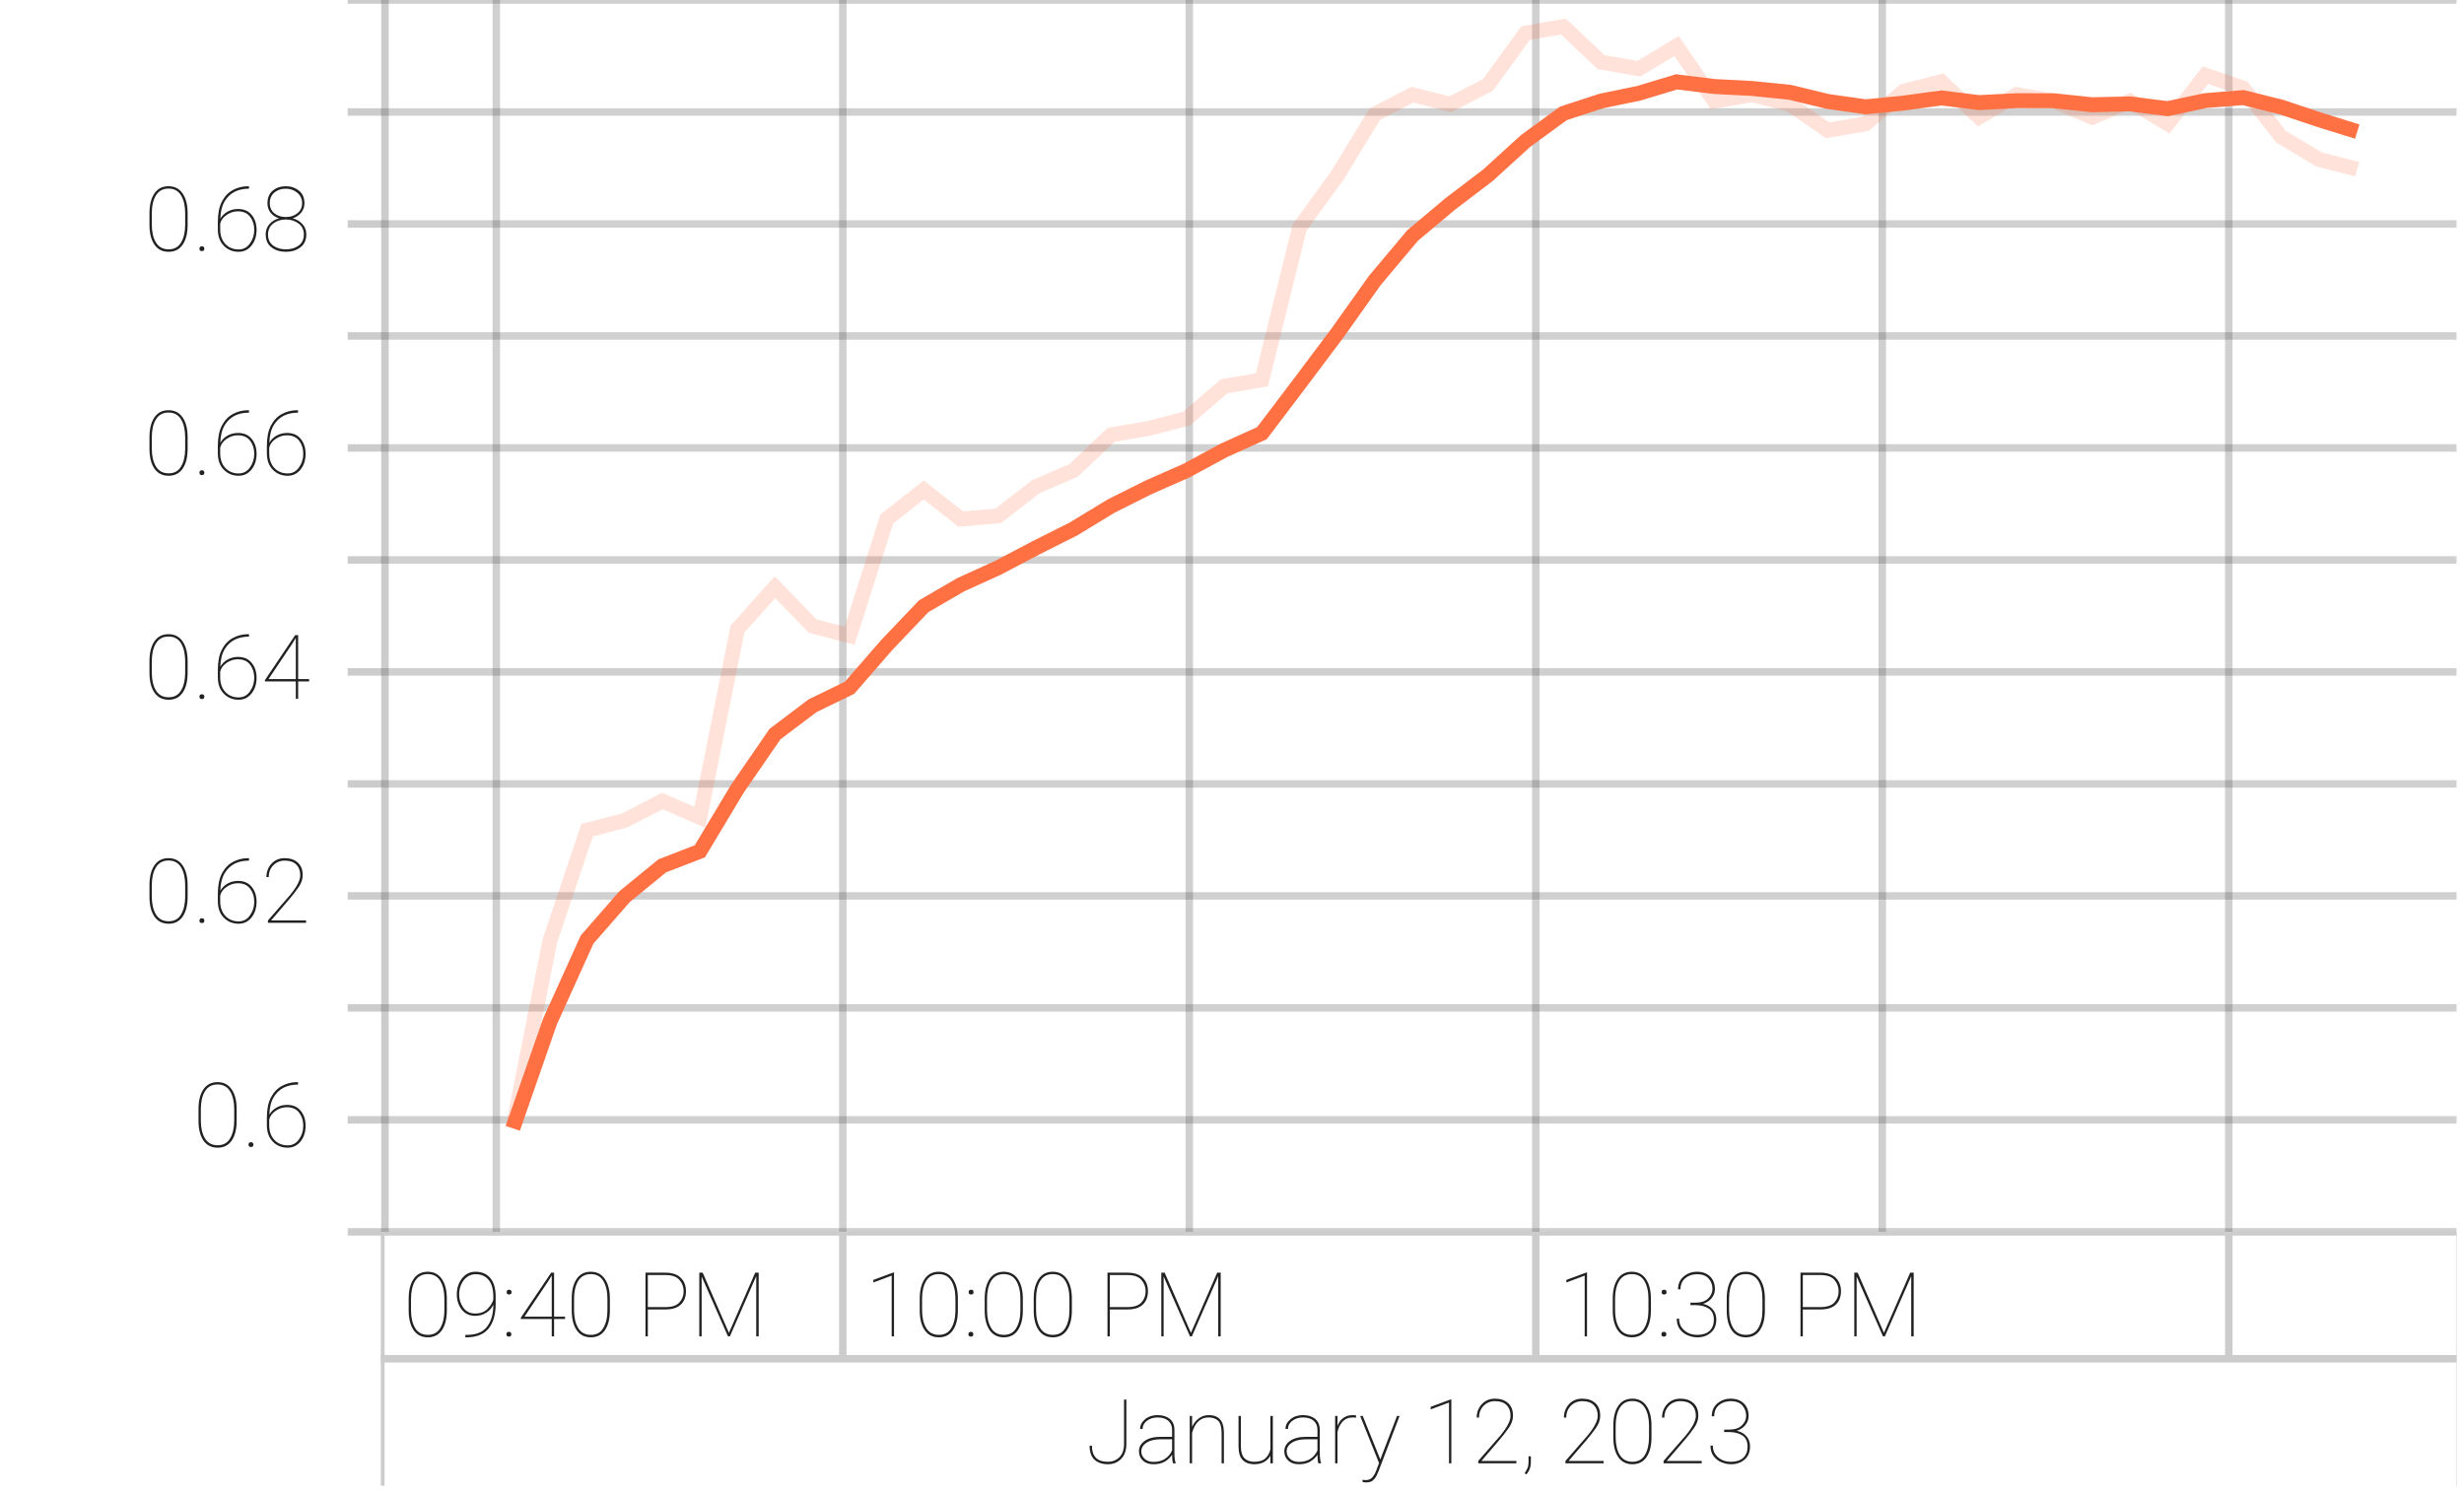
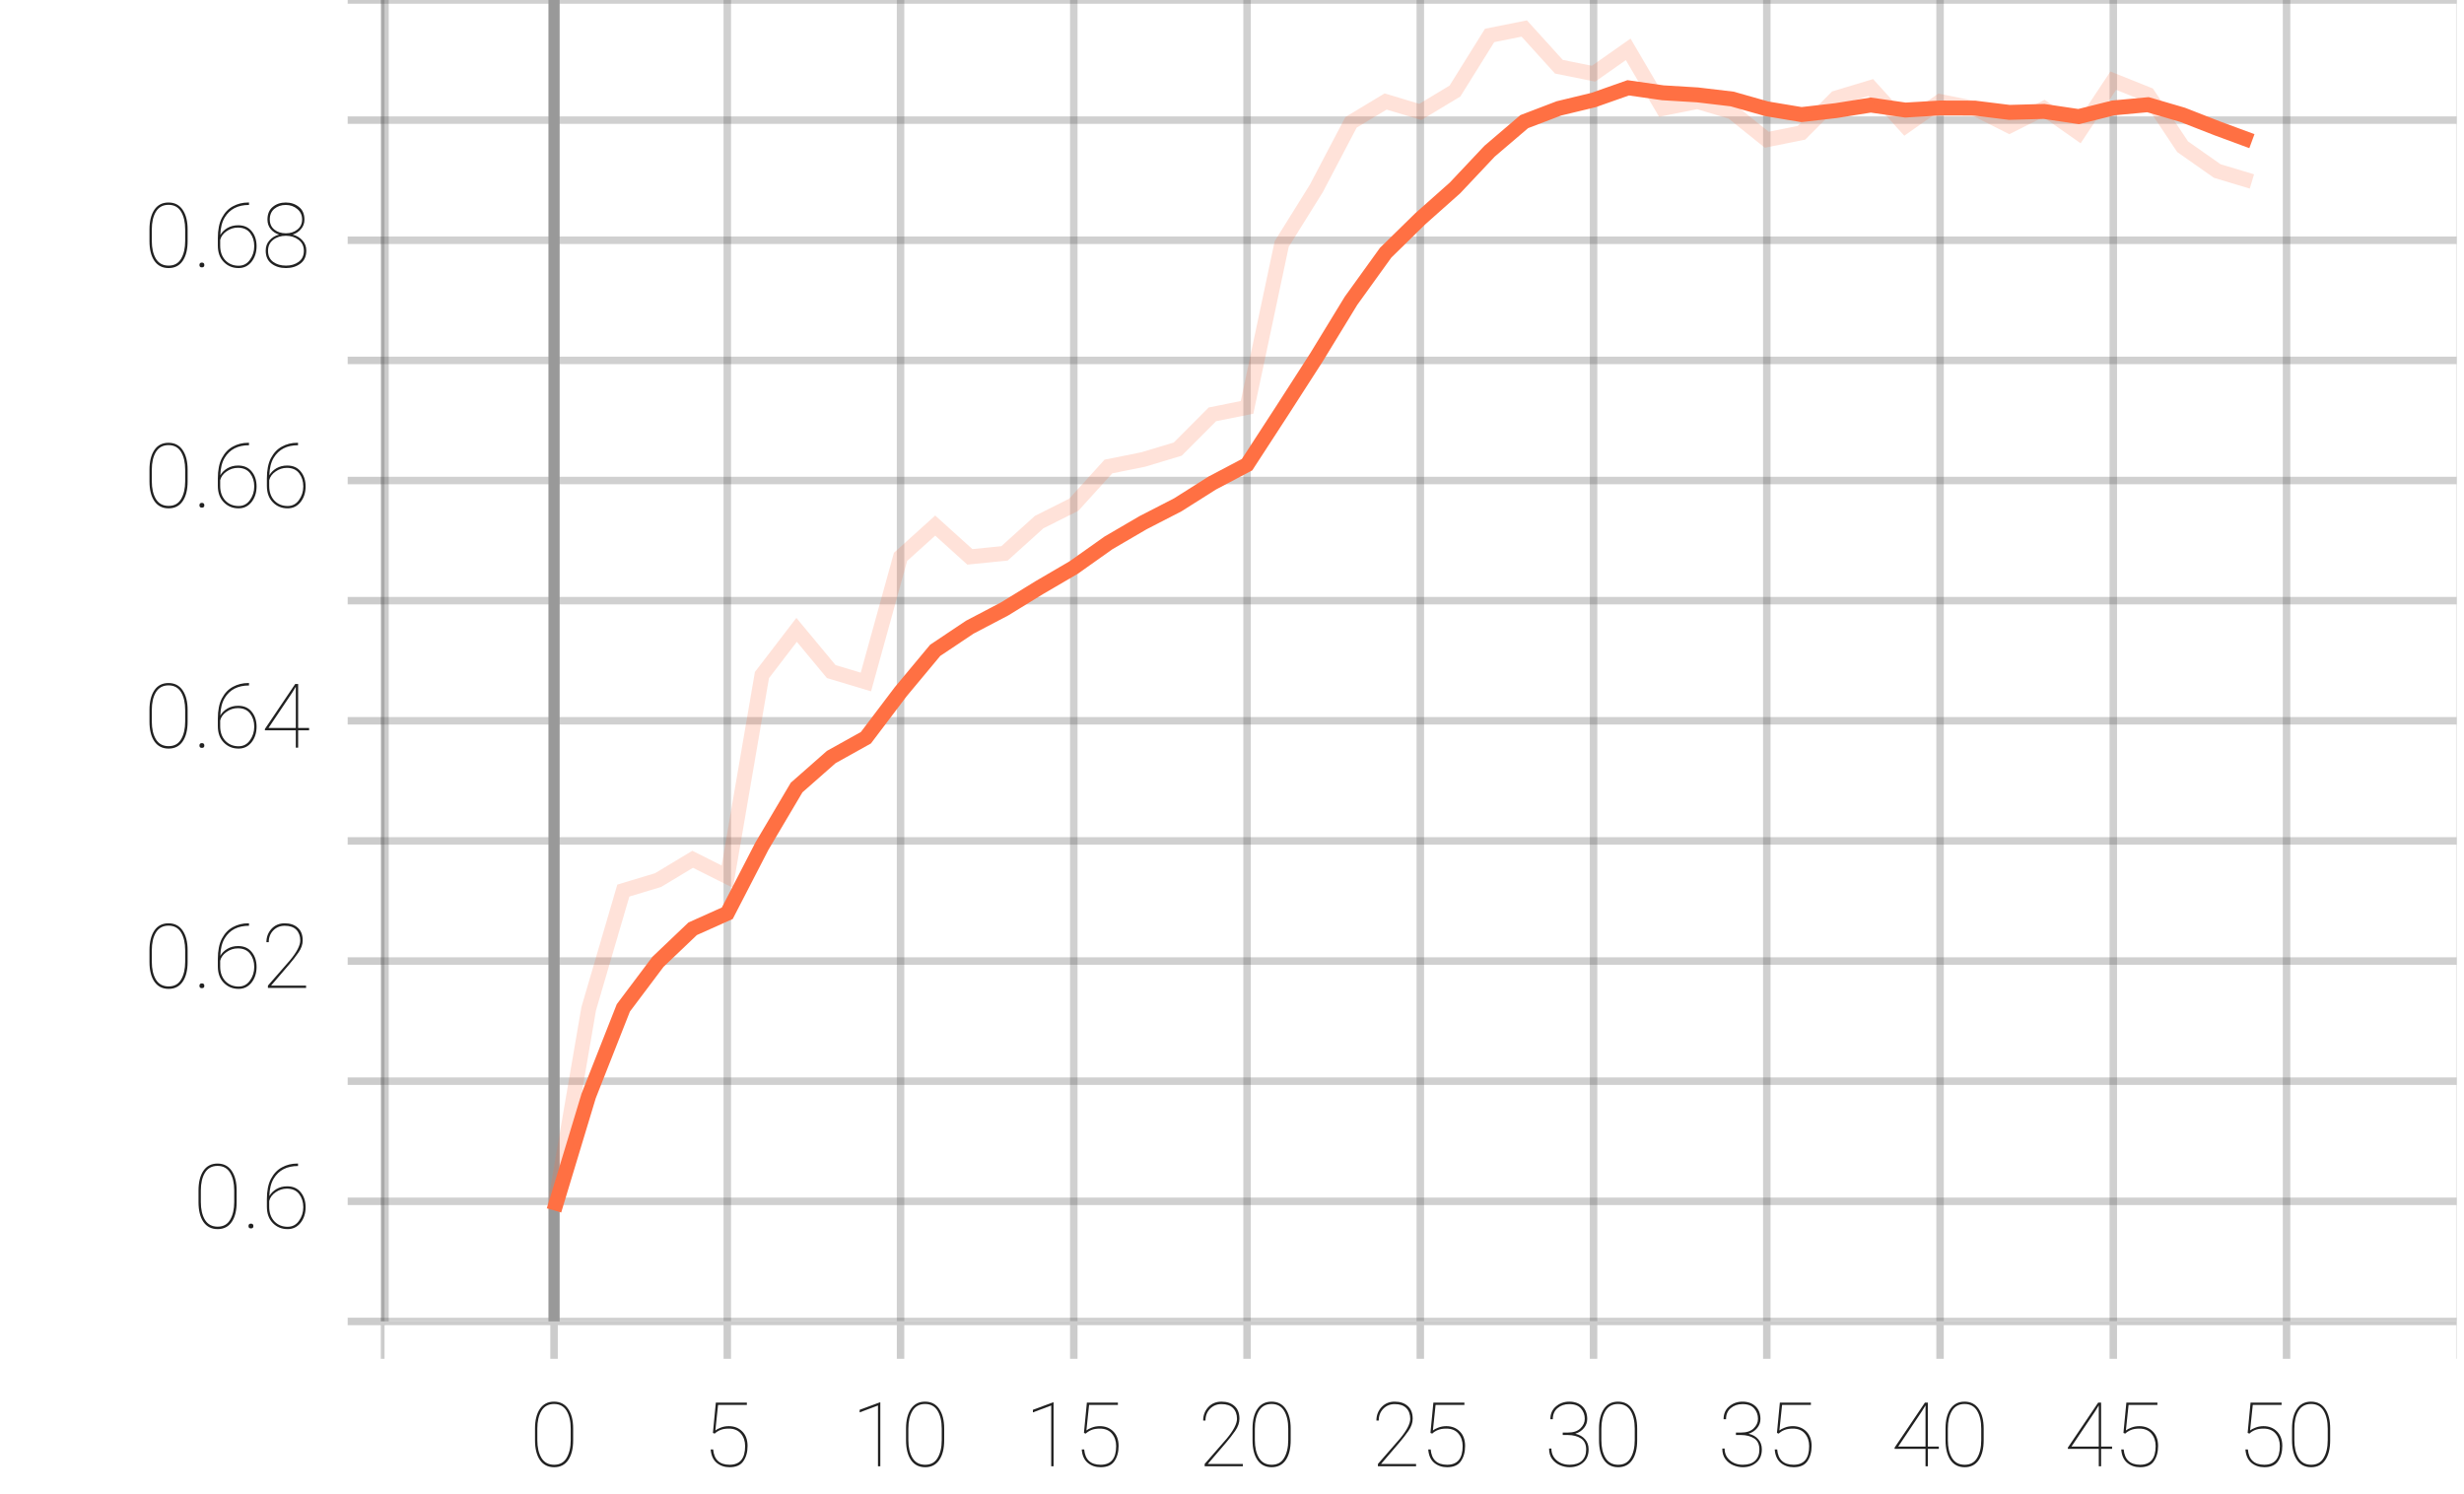
<svg xmlns="http://www.w3.org/2000/svg" viewBox="0 0 330 200">
  <g>
    <g>
      <g>
        <g>
          <g>
-             <line x1="51.562" y1="165" x2="46.562" y2="165" style="visibility: inherit;" fill="rgb(0, 0, 0)" stroke="rgb(204, 204, 204)" stroke-width="1px" />
-             <line x1="51.562" y1="150" x2="46.562" y2="150" style="visibility: inherit;" fill="rgb(0, 0, 0)" stroke="rgb(204, 204, 204)" stroke-width="1px" />
-             <line x1="51.562" y1="135" x2="46.562" y2="135" style="visibility: inherit;" fill="rgb(0, 0, 0)" stroke="rgb(204, 204, 204)" stroke-width="1px" />
-             <line x1="51.562" y1="120" x2="46.562" y2="120" style="visibility: inherit;" fill="rgb(0, 0, 0)" stroke="rgb(204, 204, 204)" stroke-width="1px" />
-             <line x1="51.562" y1="105" x2="46.562" y2="105" style="visibility: inherit;" fill="rgb(0, 0, 0)" stroke="rgb(204, 204, 204)" stroke-width="1px" />
-             <line x1="51.562" y1="90" x2="46.562" y2="90" style="visibility: inherit;" fill="rgb(0, 0, 0)" stroke="rgb(204, 204, 204)" stroke-width="1px" />
-             <line x1="51.562" y1="75" x2="46.562" y2="75" style="visibility: inherit;" fill="rgb(0, 0, 0)" stroke="rgb(204, 204, 204)" stroke-width="1px" />
-             <line x1="51.562" y1="60" x2="46.562" y2="60" style="visibility: inherit;" fill="rgb(0, 0, 0)" stroke="rgb(204, 204, 204)" stroke-width="1px" />
-             <line x1="51.562" y1="45" x2="46.562" y2="45" style="visibility: inherit;" fill="rgb(0, 0, 0)" stroke="rgb(204, 204, 204)" stroke-width="1px" />
-             <line x1="51.562" y1="30" x2="46.562" y2="30" style="visibility: inherit;" fill="rgb(0, 0, 0)" stroke="rgb(204, 204, 204)" stroke-width="1px" />
-             <line x1="51.562" y1="15" x2="46.562" y2="15" style="visibility: inherit;" fill="rgb(0, 0, 0)" stroke="rgb(204, 204, 204)" stroke-width="1px" />
+             <line x1="51.562" y1="177" x2="46.562" y2="177" style="visibility: inherit;" fill="rgb(0, 0, 0)" stroke="rgb(204, 204, 204)" stroke-width="1px" />
+             <line x1="51.562" y1="160.909" x2="46.562" y2="160.909" style="visibility: inherit;" fill="rgb(0, 0, 0)" stroke="rgb(204, 204, 204)" stroke-width="1px" />
+             <line x1="51.562" y1="144.818" x2="46.562" y2="144.818" style="visibility: inherit;" fill="rgb(0, 0, 0)" stroke="rgb(204, 204, 204)" stroke-width="1px" />
+             <line x1="51.562" y1="128.727" x2="46.562" y2="128.727" style="visibility: inherit;" fill="rgb(0, 0, 0)" stroke="rgb(204, 204, 204)" stroke-width="1px" />
+             <line x1="51.562" y1="112.636" x2="46.562" y2="112.636" style="visibility: inherit;" fill="rgb(0, 0, 0)" stroke="rgb(204, 204, 204)" stroke-width="1px" />
+             <line x1="51.562" y1="96.545" x2="46.562" y2="96.545" style="visibility: inherit;" fill="rgb(0, 0, 0)" stroke="rgb(204, 204, 204)" stroke-width="1px" />
+             <line x1="51.562" y1="80.455" x2="46.562" y2="80.455" style="visibility: inherit;" fill="rgb(0, 0, 0)" stroke="rgb(204, 204, 204)" stroke-width="1px" />
+             <line x1="51.562" y1="64.364" x2="46.562" y2="64.364" style="visibility: inherit;" fill="rgb(0, 0, 0)" stroke="rgb(204, 204, 204)" stroke-width="1px" />
+             <line x1="51.562" y1="48.273" x2="46.562" y2="48.273" style="visibility: inherit;" fill="rgb(0, 0, 0)" stroke="rgb(204, 204, 204)" stroke-width="1px" />
+             <line x1="51.562" y1="32.182" x2="46.562" y2="32.182" style="visibility: inherit;" fill="rgb(0, 0, 0)" stroke="rgb(204, 204, 204)" stroke-width="1px" />
+             <line x1="51.562" y1="16.091" x2="46.562" y2="16.091" style="visibility: inherit;" fill="rgb(0, 0, 0)" stroke="rgb(204, 204, 204)" stroke-width="1px" />
            <line x1="51.562" y1="0" x2="46.562" y2="0" style="visibility: inherit;" fill="rgb(0, 0, 0)" stroke="rgb(204, 204, 204)" stroke-width="1px" />
          </g>
          <g transform="translate(41.5625, 0)">
-             <text x="0" y="165" dx="0em" dy="0.3em" style="text-anchor: end; visibility: hidden; font-family: Roboto, sans-serif; font-size: 12px; font-weight: 200;" fill="rgb(33, 33, 33)" stroke="none" stroke-width="1px">0.59</text>
-             <text x="0" y="150" dx="0em" dy="0.3em" style="text-anchor: end; visibility: inherit; font-family: Roboto, sans-serif; font-size: 12px; font-weight: 200;" fill="rgb(33, 33, 33)" stroke="none" stroke-width="1px">0.6</text>
-             <text x="0" y="135" dx="0em" dy="0.3em" style="text-anchor: end; visibility: hidden; font-family: Roboto, sans-serif; font-size: 12px; font-weight: 200;" fill="rgb(33, 33, 33)" stroke="none" stroke-width="1px">0.61</text>
-             <text x="0" y="120" dx="0em" dy="0.3em" style="text-anchor: end; visibility: inherit; font-family: Roboto, sans-serif; font-size: 12px; font-weight: 200;" fill="rgb(33, 33, 33)" stroke="none" stroke-width="1px">0.62</text>
-             <text x="0" y="105" dx="0em" dy="0.3em" style="text-anchor: end; visibility: hidden; font-family: Roboto, sans-serif; font-size: 12px; font-weight: 200;" fill="rgb(33, 33, 33)" stroke="none" stroke-width="1px">0.63</text>
-             <text x="0" y="90" dx="0em" dy="0.3em" style="text-anchor: end; visibility: inherit; font-family: Roboto, sans-serif; font-size: 12px; font-weight: 200;" fill="rgb(33, 33, 33)" stroke="none" stroke-width="1px">0.64</text>
-             <text x="0" y="75" dx="0em" dy="0.3em" style="text-anchor: end; visibility: hidden; font-family: Roboto, sans-serif; font-size: 12px; font-weight: 200;" fill="rgb(33, 33, 33)" stroke="none" stroke-width="1px">0.65</text>
-             <text x="0" y="60" dx="0em" dy="0.3em" style="text-anchor: end; visibility: inherit; font-family: Roboto, sans-serif; font-size: 12px; font-weight: 200;" fill="rgb(33, 33, 33)" stroke="none" stroke-width="1px">0.66</text>
-             <text x="0" y="45" dx="0em" dy="0.3em" style="text-anchor: end; visibility: hidden; font-family: Roboto, sans-serif; font-size: 12px; font-weight: 200;" fill="rgb(33, 33, 33)" stroke="none" stroke-width="1px">0.67</text>
-             <text x="0" y="30" dx="0em" dy="0.3em" style="text-anchor: end; visibility: inherit; font-family: Roboto, sans-serif; font-size: 12px; font-weight: 200;" fill="rgb(33, 33, 33)" stroke="none" stroke-width="1px">0.68</text>
-             <text x="0" y="15" dx="0em" dy="0.3em" style="text-anchor: end; visibility: hidden; font-family: Roboto, sans-serif; font-size: 12px; font-weight: 200;" fill="rgb(33, 33, 33)" stroke="none" stroke-width="1px">0.69</text>
+             <text x="0" y="177" dx="0em" dy="0.3em" style="text-anchor: end; visibility: hidden; font-family: Roboto, sans-serif; font-size: 12px; font-weight: 200;" fill="rgb(33, 33, 33)" stroke="none" stroke-width="1px">0.59</text>
+             <text x="0" y="160.909" dx="0em" dy="0.3em" style="text-anchor: end; visibility: inherit; font-family: Roboto, sans-serif; font-size: 12px; font-weight: 200;" fill="rgb(33, 33, 33)" stroke="none" stroke-width="1px">0.6</text>
+             <text x="0" y="144.818" dx="0em" dy="0.3em" style="text-anchor: end; visibility: hidden; font-family: Roboto, sans-serif; font-size: 12px; font-weight: 200;" fill="rgb(33, 33, 33)" stroke="none" stroke-width="1px">0.61</text>
+             <text x="0" y="128.727" dx="0em" dy="0.3em" style="text-anchor: end; visibility: inherit; font-family: Roboto, sans-serif; font-size: 12px; font-weight: 200;" fill="rgb(33, 33, 33)" stroke="none" stroke-width="1px">0.62</text>
+             <text x="0" y="112.636" dx="0em" dy="0.3em" style="text-anchor: end; visibility: hidden; font-family: Roboto, sans-serif; font-size: 12px; font-weight: 200;" fill="rgb(33, 33, 33)" stroke="none" stroke-width="1px">0.63</text>
+             <text x="0" y="96.545" dx="0em" dy="0.3em" style="text-anchor: end; visibility: inherit; font-family: Roboto, sans-serif; font-size: 12px; font-weight: 200;" fill="rgb(33, 33, 33)" stroke="none" stroke-width="1px">0.64</text>
+             <text x="0" y="80.455" dx="0em" dy="0.3em" style="text-anchor: end; visibility: hidden; font-family: Roboto, sans-serif; font-size: 12px; font-weight: 200;" fill="rgb(33, 33, 33)" stroke="none" stroke-width="1px">0.65</text>
+             <text x="0" y="64.364" dx="0em" dy="0.3em" style="text-anchor: end; visibility: inherit; font-family: Roboto, sans-serif; font-size: 12px; font-weight: 200;" fill="rgb(33, 33, 33)" stroke="none" stroke-width="1px">0.66</text>
+             <text x="0" y="48.273" dx="0em" dy="0.3em" style="text-anchor: end; visibility: hidden; font-family: Roboto, sans-serif; font-size: 12px; font-weight: 200;" fill="rgb(33, 33, 33)" stroke="none" stroke-width="1px">0.67</text>
+             <text x="0" y="32.182" dx="0em" dy="0.3em" style="text-anchor: end; visibility: inherit; font-family: Roboto, sans-serif; font-size: 12px; font-weight: 200;" fill="rgb(33, 33, 33)" stroke="none" stroke-width="1px">0.68</text>
+             <text x="0" y="16.091" dx="0em" dy="0.3em" style="text-anchor: end; visibility: hidden; font-family: Roboto, sans-serif; font-size: 12px; font-weight: 200;" fill="rgb(33, 33, 33)" stroke="none" stroke-width="1px">0.69</text>
            <text x="0" y="0" dx="0em" dy="0.3em" style="text-anchor: end; visibility: hidden; font-family: Roboto, sans-serif; font-size: 12px; font-weight: 200;" fill="rgb(33, 33, 33)" stroke="none" stroke-width="1px">0.7</text>
          </g>
-           <line x1="51.562" y1="0" x2="51.562" y2="165" fill="rgb(0, 0, 0)" stroke="rgb(204, 204, 204)" stroke-width="1px" />
+           <line x1="51.562" y1="0" x2="51.562" y2="177" fill="rgb(0, 0, 0)" stroke="rgb(204, 204, 204)" stroke-width="1px" />
        </g>
      </g>
      <g transform="translate(51, 0)" clip-path="url(#clip_0)">
        <clipPath id="clip_0">
-           <rect width="278" height="165" />
+           <rect width="278" height="177" />
        </clipPath>
        <g>
          <g>
            <g>
-               <line x1="15.469" y1="0" x2="15.469" y2="165" fill="rgb(0, 0, 0)" stroke="rgb(66, 66, 66)" stroke-width="1px" opacity="0.25" />
-               <line x1="61.875" y1="0" x2="61.875" y2="165" fill="rgb(0, 0, 0)" stroke="rgb(66, 66, 66)" stroke-width="1px" opacity="0.25" />
-               <line x1="108.281" y1="0" x2="108.281" y2="165" fill="rgb(0, 0, 0)" stroke="rgb(66, 66, 66)" stroke-width="1px" opacity="0.25" />
-               <line x1="154.688" y1="0" x2="154.688" y2="165" fill="rgb(0, 0, 0)" stroke="rgb(66, 66, 66)" stroke-width="1px" opacity="0.25" />
-               <line x1="201.094" y1="0" x2="201.094" y2="165" fill="rgb(0, 0, 0)" stroke="rgb(66, 66, 66)" stroke-width="1px" opacity="0.25" />
-               <line x1="247.5" y1="0" x2="247.5" y2="165" fill="rgb(0, 0, 0)" stroke="rgb(66, 66, 66)" stroke-width="1px" opacity="0.25" />
+               <line x1="0" y1="0" x2="0" y2="177" fill="rgb(0, 0, 0)" stroke="rgb(66, 66, 66)" stroke-width="1px" opacity="0.25" />
+               <line x1="23.203" y1="0" x2="23.203" y2="177" fill="rgb(0, 0, 0)" stroke="rgb(66, 66, 66)" stroke-width="1px" opacity="0.25" />
+               <line x1="46.406" y1="0" x2="46.406" y2="177" fill="rgb(0, 0, 0)" stroke="rgb(66, 66, 66)" stroke-width="1px" opacity="0.25" />
+               <line x1="69.609" y1="0" x2="69.609" y2="177" fill="rgb(0, 0, 0)" stroke="rgb(66, 66, 66)" stroke-width="1px" opacity="0.25" />
+               <line x1="92.812" y1="0" x2="92.812" y2="177" fill="rgb(0, 0, 0)" stroke="rgb(66, 66, 66)" stroke-width="1px" opacity="0.25" />
+               <line x1="116.016" y1="0" x2="116.016" y2="177" fill="rgb(0, 0, 0)" stroke="rgb(66, 66, 66)" stroke-width="1px" opacity="0.25" />
+               <line x1="139.219" y1="0" x2="139.219" y2="177" fill="rgb(0, 0, 0)" stroke="rgb(66, 66, 66)" stroke-width="1px" opacity="0.25" />
+               <line x1="162.422" y1="0" x2="162.422" y2="177" fill="rgb(0, 0, 0)" stroke="rgb(66, 66, 66)" stroke-width="1px" opacity="0.25" />
+               <line x1="185.625" y1="0" x2="185.625" y2="177" fill="rgb(0, 0, 0)" stroke="rgb(66, 66, 66)" stroke-width="1px" opacity="0.25" />
+               <line x1="208.828" y1="0" x2="208.828" y2="177" fill="rgb(0, 0, 0)" stroke="rgb(66, 66, 66)" stroke-width="1px" opacity="0.25" />
+               <line x1="232.031" y1="0" x2="232.031" y2="177" fill="rgb(0, 0, 0)" stroke="rgb(66, 66, 66)" stroke-width="1px" opacity="0.25" />
+               <line x1="255.234" y1="0" x2="255.234" y2="177" fill="rgb(0, 0, 0)" stroke="rgb(66, 66, 66)" stroke-width="1px" opacity="0.25" />
+               <line x1="278.438" y1="0" x2="278.438" y2="177" fill="rgb(0, 0, 0)" stroke="rgb(66, 66, 66)" stroke-width="1px" opacity="0.25" />
            </g>
            <g>
-               <line x1="0" y1="165" x2="278.438" y2="165" fill="rgb(0, 0, 0)" stroke="rgb(66, 66, 66)" stroke-width="1px" opacity="0.25" />
-               <line x1="0" y1="150" x2="278.438" y2="150" fill="rgb(0, 0, 0)" stroke="rgb(66, 66, 66)" stroke-width="1px" opacity="0.25" />
-               <line x1="0" y1="135" x2="278.438" y2="135" fill="rgb(0, 0, 0)" stroke="rgb(66, 66, 66)" stroke-width="1px" opacity="0.25" />
-               <line x1="0" y1="120" x2="278.438" y2="120" fill="rgb(0, 0, 0)" stroke="rgb(66, 66, 66)" stroke-width="1px" opacity="0.25" />
-               <line x1="0" y1="105" x2="278.438" y2="105" fill="rgb(0, 0, 0)" stroke="rgb(66, 66, 66)" stroke-width="1px" opacity="0.25" />
-               <line x1="0" y1="90" x2="278.438" y2="90" fill="rgb(0, 0, 0)" stroke="rgb(66, 66, 66)" stroke-width="1px" opacity="0.25" />
-               <line x1="0" y1="75" x2="278.438" y2="75" fill="rgb(0, 0, 0)" stroke="rgb(66, 66, 66)" stroke-width="1px" opacity="0.25" />
-               <line x1="0" y1="60" x2="278.438" y2="60" fill="rgb(0, 0, 0)" stroke="rgb(66, 66, 66)" stroke-width="1px" opacity="0.25" />
-               <line x1="0" y1="45" x2="278.438" y2="45" fill="rgb(0, 0, 0)" stroke="rgb(66, 66, 66)" stroke-width="1px" opacity="0.25" />
-               <line x1="0" y1="30" x2="278.438" y2="30" fill="rgb(0, 0, 0)" stroke="rgb(66, 66, 66)" stroke-width="1px" opacity="0.25" />
-               <line x1="0" y1="15" x2="278.438" y2="15" fill="rgb(0, 0, 0)" stroke="rgb(66, 66, 66)" stroke-width="1px" opacity="0.25" />
+               <line x1="0" y1="177" x2="278.438" y2="177" fill="rgb(0, 0, 0)" stroke="rgb(66, 66, 66)" stroke-width="1px" opacity="0.25" />
+               <line x1="0" y1="160.909" x2="278.438" y2="160.909" fill="rgb(0, 0, 0)" stroke="rgb(66, 66, 66)" stroke-width="1px" opacity="0.25" />
+               <line x1="0" y1="144.818" x2="278.438" y2="144.818" fill="rgb(0, 0, 0)" stroke="rgb(66, 66, 66)" stroke-width="1px" opacity="0.25" />
+               <line x1="0" y1="128.727" x2="278.438" y2="128.727" fill="rgb(0, 0, 0)" stroke="rgb(66, 66, 66)" stroke-width="1px" opacity="0.25" />
+               <line x1="0" y1="112.636" x2="278.438" y2="112.636" fill="rgb(0, 0, 0)" stroke="rgb(66, 66, 66)" stroke-width="1px" opacity="0.25" />
+               <line x1="0" y1="96.545" x2="278.438" y2="96.545" fill="rgb(0, 0, 0)" stroke="rgb(66, 66, 66)" stroke-width="1px" opacity="0.25" />
+               <line x1="0" y1="80.455" x2="278.438" y2="80.455" fill="rgb(0, 0, 0)" stroke="rgb(66, 66, 66)" stroke-width="1px" opacity="0.25" />
+               <line x1="0" y1="64.364" x2="278.438" y2="64.364" fill="rgb(0, 0, 0)" stroke="rgb(66, 66, 66)" stroke-width="1px" opacity="0.25" />
+               <line x1="0" y1="48.273" x2="278.438" y2="48.273" fill="rgb(0, 0, 0)" stroke="rgb(66, 66, 66)" stroke-width="1px" opacity="0.25" />
+               <line x1="0" y1="32.182" x2="278.438" y2="32.182" fill="rgb(0, 0, 0)" stroke="rgb(66, 66, 66)" stroke-width="1px" opacity="0.25" />
+               <line x1="0" y1="16.091" x2="278.438" y2="16.091" fill="rgb(0, 0, 0)" stroke="rgb(66, 66, 66)" stroke-width="1px" opacity="0.25" />
              <line x1="0" y1="0" x2="278.438" y2="0" fill="rgb(0, 0, 0)" stroke="rgb(66, 66, 66)" stroke-width="1px" opacity="0.25" />
            </g>
          </g>
        </g>
        <g>
          <g>
-             <line x1="0" y1="1050" x2="278.438" y2="1050" fill="rgb(0, 0, 0)" stroke="rgb(153, 153, 153)" stroke-width="1.5px" />
+             <line x1="0" y1="1126.364" x2="278.438" y2="1126.364" fill="rgb(0, 0, 0)" stroke="rgb(153, 153, 153)" stroke-width="1.5px" />
          </g>
        </g>
        <g>
          <g>
-             <line x1="-86292267.188" y1="0" x2="-86292267.188" y2="165" fill="rgb(0, 0, 0)" stroke="rgb(153, 153, 153)" stroke-width="1.5px" />
+             <line x1="23.203" y1="0" x2="23.203" y2="177" fill="rgb(0, 0, 0)" stroke="rgb(153, 153, 153)" stroke-width="1.5px" />
          </g>
        </g>
        <g>
          <g>
            <g>
              <g>
                <g>
-                   <path stroke="rgb(255, 112, 67)" stroke-width="2px" d="M17.682,151.128L22.664,136.817L27.63,125.846L32.657,120.092L37.698,115.969L42.726,114.03L47.759,105.645L52.789,98.333L57.83,94.525L62.789,92.115L67.757,86.397L72.712,81.201L77.692,78.308L82.684,76.041L87.727,73.383L92.763,70.855L97.805,67.788L102.854,65.262L107.904,63.036L112.956,60.302L118.007,58.021L123.052,51.366L128.097,44.644L133.135,37.557L138.181,31.554L143.228,27.315L148.281,23.47L153.324,18.879L158.384,15.185L163.449,13.534L168.501,12.489L173.54,10.965L178.598,11.586L183.661,11.848L188.719,12.361L193.775,13.587L198.862,14.308L203.939,13.81L209.001,13.117L214.04,13.743L219.089,13.485L224.132,13.499L229.202,14.032L234.267,13.914L239.315,14.556L244.371,13.475L249.436,13.073L254.512,14.336L259.576,16.028L264.704,17.625" style="fill: none;" fill="none" />
+                   <path stroke="rgb(255, 112, 67)" stroke-width="2px" d="M23.203,162.12L27.844,146.767L32.484,134.998L37.125,128.826L41.766,124.403L46.406,122.323L51.047,113.329L55.688,105.485L60.328,101.4L64.969,98.814L69.609,92.68L74.25,87.106L78.891,84.003L83.531,81.571L88.172,78.72L92.812,76.008L97.453,72.718L102.094,70.008L106.734,67.621L111.375,64.688L116.016,62.241L120.656,55.102L125.297,47.891L129.938,40.289L134.578,33.849L139.219,29.301L143.859,25.177L148.5,20.252L153.141,16.29L157.781,14.518L162.422,13.398L167.062,11.762L171.703,12.428L176.344,12.71L180.984,13.26L185.625,14.575L190.266,15.349L194.906,14.814L199.547,14.071L204.187,14.742L208.828,14.466L213.469,14.48L218.109,15.053L222.75,14.926L227.391,15.615L232.031,14.455L236.672,14.023L241.312,15.379L245.953,17.193L250.594,18.907" style="fill: none;" fill="none" />
                </g>
              </g>
            </g>
          </g>
          <g opacity="0.2">
            <g>
              <g>
                <g>
-                   <path stroke="rgb(255, 112, 67)" stroke-width="2px" d="M17.682,151.128L22.664,125.955L27.63,111.198L32.657,109.896L37.698,107.292L42.726,109.462L47.759,84.288L52.789,78.646L57.83,83.854L62.789,85.156L67.757,69.531L72.712,65.625L77.692,69.531L82.684,69.097L87.727,65.191L92.763,63.021L97.805,58.247L102.854,57.378L107.904,56.076L112.956,51.736L118.007,50.868L123.052,30.469L128.097,23.524L133.135,15.278L138.181,12.674L143.228,13.976L148.281,11.372L153.324,4.427L158.384,3.559L163.449,8.333L168.501,9.201L173.54,6.163L178.598,13.542L183.661,12.674L188.719,13.976L193.775,17.448L198.862,16.58L203.939,12.24L209.001,10.938L214.04,15.712L219.089,12.674L224.132,13.542L229.202,15.712L234.267,13.542L239.315,16.58L244.371,10.069L249.436,11.806L254.512,18.316L259.576,21.354L264.704,22.656" style="fill: none;" fill="none" />
+                   <path stroke="rgb(255, 112, 67)" stroke-width="2px" d="M23.203,162.12L27.844,135.115L32.484,119.285L37.125,117.888L41.766,115.095L46.406,117.423L51.047,90.418L55.688,84.366L60.328,89.953L64.969,91.349L69.609,74.588L74.25,70.398L78.891,74.588L83.531,74.122L88.172,69.932L92.812,67.604L97.453,62.483L102.094,61.551L106.734,60.155L111.375,55.499L116.016,54.568L120.656,32.685L125.297,25.235L129.938,16.389L134.578,13.595L139.219,14.992L143.859,12.199L148.5,4.749L153.141,3.818L157.781,8.939L162.422,9.871L167.062,6.611L171.703,14.527L176.344,13.595L180.984,14.992L185.625,18.717L190.266,17.786L194.906,13.13L199.547,11.733L204.187,16.854L208.828,13.595L213.469,14.527L218.109,16.854L222.75,14.527L227.391,17.786L232.031,10.802L236.672,12.664L241.312,19.648L245.953,22.907L250.594,24.304" style="fill: none;" fill="none" />
                </g>
              </g>
            </g>
          </g>
        </g>
      </g>
-       <g transform="translate(51, 165)" clip-path="url(#clip_1)">
+       <g transform="translate(51, 177)" clip-path="url(#clip_1)">
        <clipPath id="clip_1">
-           <rect width="278" height="35" />
+           <rect width="278" height="23" />
        </clipPath>
        <g>
-           <g visibility="inherit">
-             <g>
-               <g transform="translate(0,0)" style="visibility: inherit;">
-                 <text transform="translate(3,14)" style="text-anchor: start; font-family: Roboto, sans-serif; font-size: 12px; font-weight: 200;" fill="rgb(33, 33, 33)" stroke="none" stroke-width="1px">09:40 PM</text>
-               </g>
-               <g transform="translate(61.875,0)" style="visibility: inherit;">
-                 <text transform="translate(3,14)" style="text-anchor: start; font-family: Roboto, sans-serif; font-size: 12px; font-weight: 200;" fill="rgb(33, 33, 33)" stroke="none" stroke-width="1px">10:00 PM</text>
-               </g>
-               <g transform="translate(154.6875,0)" style="visibility: inherit;">
-                 <text transform="translate(3,14)" style="text-anchor: start; font-family: Roboto, sans-serif; font-size: 12px; font-weight: 200;" fill="rgb(33, 33, 33)" stroke="none" stroke-width="1px">10:30 PM</text>
-               </g>
-               <g transform="translate(247.5,0)" style="visibility: hidden;">
-                 <text transform="translate(3,14)" style="text-anchor: start; font-family: Roboto, sans-serif; font-size: 12px; font-weight: 200;" fill="rgb(33, 33, 33)" stroke="none" stroke-width="1px">11:00 PM</text>
-               </g>
-               <g transform="translate(278.4375,0)" style="visibility: hidden;">
-                 <text transform="translate(3,14)" style="text-anchor: start; font-family: Roboto, sans-serif; font-size: 12px; font-weight: 200;" fill="rgb(33, 33, 33)" stroke="none" stroke-width="1px">11:10 PM</text>
-               </g>
-             </g>
-             <g>
-               <line x1="0" y1="0" x2="0" y2="17" fill="rgb(0, 0, 0)" stroke="rgb(204, 204, 204)" stroke-width="1px" />
-               <line x1="61.875" y1="0" x2="61.875" y2="17" fill="rgb(0, 0, 0)" stroke="rgb(204, 204, 204)" stroke-width="1px" />
-               <line x1="154.688" y1="0" x2="154.688" y2="17" fill="rgb(0, 0, 0)" stroke="rgb(204, 204, 204)" stroke-width="1px" />
-               <line x1="247.5" y1="0" x2="247.5" y2="17" fill="rgb(0, 0, 0)" stroke="rgb(204, 204, 204)" stroke-width="1px" />
-               <line x1="278.438" y1="0" x2="278.438" y2="17" fill="rgb(0, 0, 0)" stroke="rgb(204, 204, 204)" stroke-width="1px" />
-             </g>
-             <line x1="0" y1="0" x2="278.438" y2="0" style="visibility: inherit;" fill="rgb(0, 0, 0)" stroke="rgb(204, 204, 204)" stroke-width="1px" />
+           <g>
+             <line x1="0" y1="0" x2="0" y2="5" style="visibility: inherit;" fill="rgb(0, 0, 0)" stroke="rgb(204, 204, 204)" stroke-width="1px" />
+             <line x1="23.203" y1="0" x2="23.203" y2="5" style="visibility: inherit;" fill="rgb(0, 0, 0)" stroke="rgb(204, 204, 204)" stroke-width="1px" />
+             <line x1="46.406" y1="0" x2="46.406" y2="5" style="visibility: inherit;" fill="rgb(0, 0, 0)" stroke="rgb(204, 204, 204)" stroke-width="1px" />
+             <line x1="69.609" y1="0" x2="69.609" y2="5" style="visibility: inherit;" fill="rgb(0, 0, 0)" stroke="rgb(204, 204, 204)" stroke-width="1px" />
+             <line x1="92.812" y1="0" x2="92.812" y2="5" style="visibility: inherit;" fill="rgb(0, 0, 0)" stroke="rgb(204, 204, 204)" stroke-width="1px" />
+             <line x1="116.016" y1="0" x2="116.016" y2="5" style="visibility: inherit;" fill="rgb(0, 0, 0)" stroke="rgb(204, 204, 204)" stroke-width="1px" />
+             <line x1="139.219" y1="0" x2="139.219" y2="5" style="visibility: inherit;" fill="rgb(0, 0, 0)" stroke="rgb(204, 204, 204)" stroke-width="1px" />
+             <line x1="162.422" y1="0" x2="162.422" y2="5" style="visibility: inherit;" fill="rgb(0, 0, 0)" stroke="rgb(204, 204, 204)" stroke-width="1px" />
+             <line x1="185.625" y1="0" x2="185.625" y2="5" style="visibility: inherit;" fill="rgb(0, 0, 0)" stroke="rgb(204, 204, 204)" stroke-width="1px" />
+             <line x1="208.828" y1="0" x2="208.828" y2="5" style="visibility: inherit;" fill="rgb(0, 0, 0)" stroke="rgb(204, 204, 204)" stroke-width="1px" />
+             <line x1="232.031" y1="0" x2="232.031" y2="5" style="visibility: inherit;" fill="rgb(0, 0, 0)" stroke="rgb(204, 204, 204)" stroke-width="1px" />
+             <line x1="255.234" y1="0" x2="255.234" y2="5" style="visibility: inherit;" fill="rgb(0, 0, 0)" stroke="rgb(204, 204, 204)" stroke-width="1px" />
+             <line x1="278.438" y1="0" x2="278.438" y2="5" style="visibility: inherit;" fill="rgb(0, 0, 0)" stroke="rgb(204, 204, 204)" stroke-width="1px" />
          </g>
-           <g visibility="inherit">
-             <g>
-               <g transform="translate(139.2188,0)" style="visibility: inherit;">
-                 <text transform="translate(0,31)" style="text-anchor: middle; font-family: Roboto, sans-serif; font-size: 12px; font-weight: 200;" fill="rgb(33, 33, 33)" stroke="none" stroke-width="1px">January 12, 2023</text>
-               </g>
-             </g>
-             <g>
-               <line x1="0" y1="17" x2="0" y2="34" fill="rgb(0, 0, 0)" stroke="rgb(204, 204, 204)" stroke-width="1px" />
-               <line x1="278.438" y1="17" x2="278.438" y2="34" fill="rgb(0, 0, 0)" stroke="rgb(204, 204, 204)" stroke-width="1px" />
-             </g>
-             <line x1="0" y1="17" x2="278.438" y2="17" style="visibility: inherit;" fill="rgb(0, 0, 0)" stroke="rgb(204, 204, 204)" stroke-width="1px" />
+           <g transform="translate(0, 8)">
+             <text x="0" y="0" dx="0em" dy="0.95em" style="text-anchor: middle; visibility: hidden; font-family: Roboto, sans-serif; font-size: 12px; font-weight: 200;" fill="rgb(33, 33, 33)" stroke="none" stroke-width="1px">-5</text>
+             <text x="23.203" y="0" dx="0em" dy="0.95em" style="text-anchor: middle; visibility: inherit; font-family: Roboto, sans-serif; font-size: 12px; font-weight: 200;" fill="rgb(33, 33, 33)" stroke="none" stroke-width="1px">0</text>
+             <text x="46.406" y="0" dx="0em" dy="0.95em" style="text-anchor: middle; visibility: inherit; font-family: Roboto, sans-serif; font-size: 12px; font-weight: 200;" fill="rgb(33, 33, 33)" stroke="none" stroke-width="1px">5</text>
+             <text x="69.609" y="0" dx="0em" dy="0.95em" style="text-anchor: middle; visibility: inherit; font-family: Roboto, sans-serif; font-size: 12px; font-weight: 200;" fill="rgb(33, 33, 33)" stroke="none" stroke-width="1px">10</text>
+             <text x="92.812" y="0" dx="0em" dy="0.95em" style="text-anchor: middle; visibility: inherit; font-family: Roboto, sans-serif; font-size: 12px; font-weight: 200;" fill="rgb(33, 33, 33)" stroke="none" stroke-width="1px">15</text>
+             <text x="116.016" y="0" dx="0em" dy="0.95em" style="text-anchor: middle; visibility: inherit; font-family: Roboto, sans-serif; font-size: 12px; font-weight: 200;" fill="rgb(33, 33, 33)" stroke="none" stroke-width="1px">20</text>
+             <text x="139.219" y="0" dx="0em" dy="0.95em" style="text-anchor: middle; visibility: inherit; font-family: Roboto, sans-serif; font-size: 12px; font-weight: 200;" fill="rgb(33, 33, 33)" stroke="none" stroke-width="1px">25</text>
+             <text x="162.422" y="0" dx="0em" dy="0.95em" style="text-anchor: middle; visibility: inherit; font-family: Roboto, sans-serif; font-size: 12px; font-weight: 200;" fill="rgb(33, 33, 33)" stroke="none" stroke-width="1px">30</text>
+             <text x="185.625" y="0" dx="0em" dy="0.95em" style="text-anchor: middle; visibility: inherit; font-family: Roboto, sans-serif; font-size: 12px; font-weight: 200;" fill="rgb(33, 33, 33)" stroke="none" stroke-width="1px">35</text>
+             <text x="208.828" y="0" dx="0em" dy="0.95em" style="text-anchor: middle; visibility: inherit; font-family: Roboto, sans-serif; font-size: 12px; font-weight: 200;" fill="rgb(33, 33, 33)" stroke="none" stroke-width="1px">40</text>
+             <text x="232.031" y="0" dx="0em" dy="0.95em" style="text-anchor: middle; visibility: inherit; font-family: Roboto, sans-serif; font-size: 12px; font-weight: 200;" fill="rgb(33, 33, 33)" stroke="none" stroke-width="1px">45</text>
+             <text x="255.234" y="0" dx="0em" dy="0.95em" style="text-anchor: middle; visibility: inherit; font-family: Roboto, sans-serif; font-size: 12px; font-weight: 200;" fill="rgb(33, 33, 33)" stroke="none" stroke-width="1px">50</text>
+             <text x="278.438" y="0" dx="0em" dy="0.95em" style="text-anchor: middle; visibility: hidden; font-family: Roboto, sans-serif; font-size: 12px; font-weight: 200;" fill="rgb(33, 33, 33)" stroke="none" stroke-width="1px">55</text>
          </g>
+           <line x1="0" y1="0" x2="278.438" y2="0" fill="rgb(0, 0, 0)" stroke="rgb(204, 204, 204)" stroke-width="1px" />
        </g>
      </g>
    </g>
  </g>
</svg>
